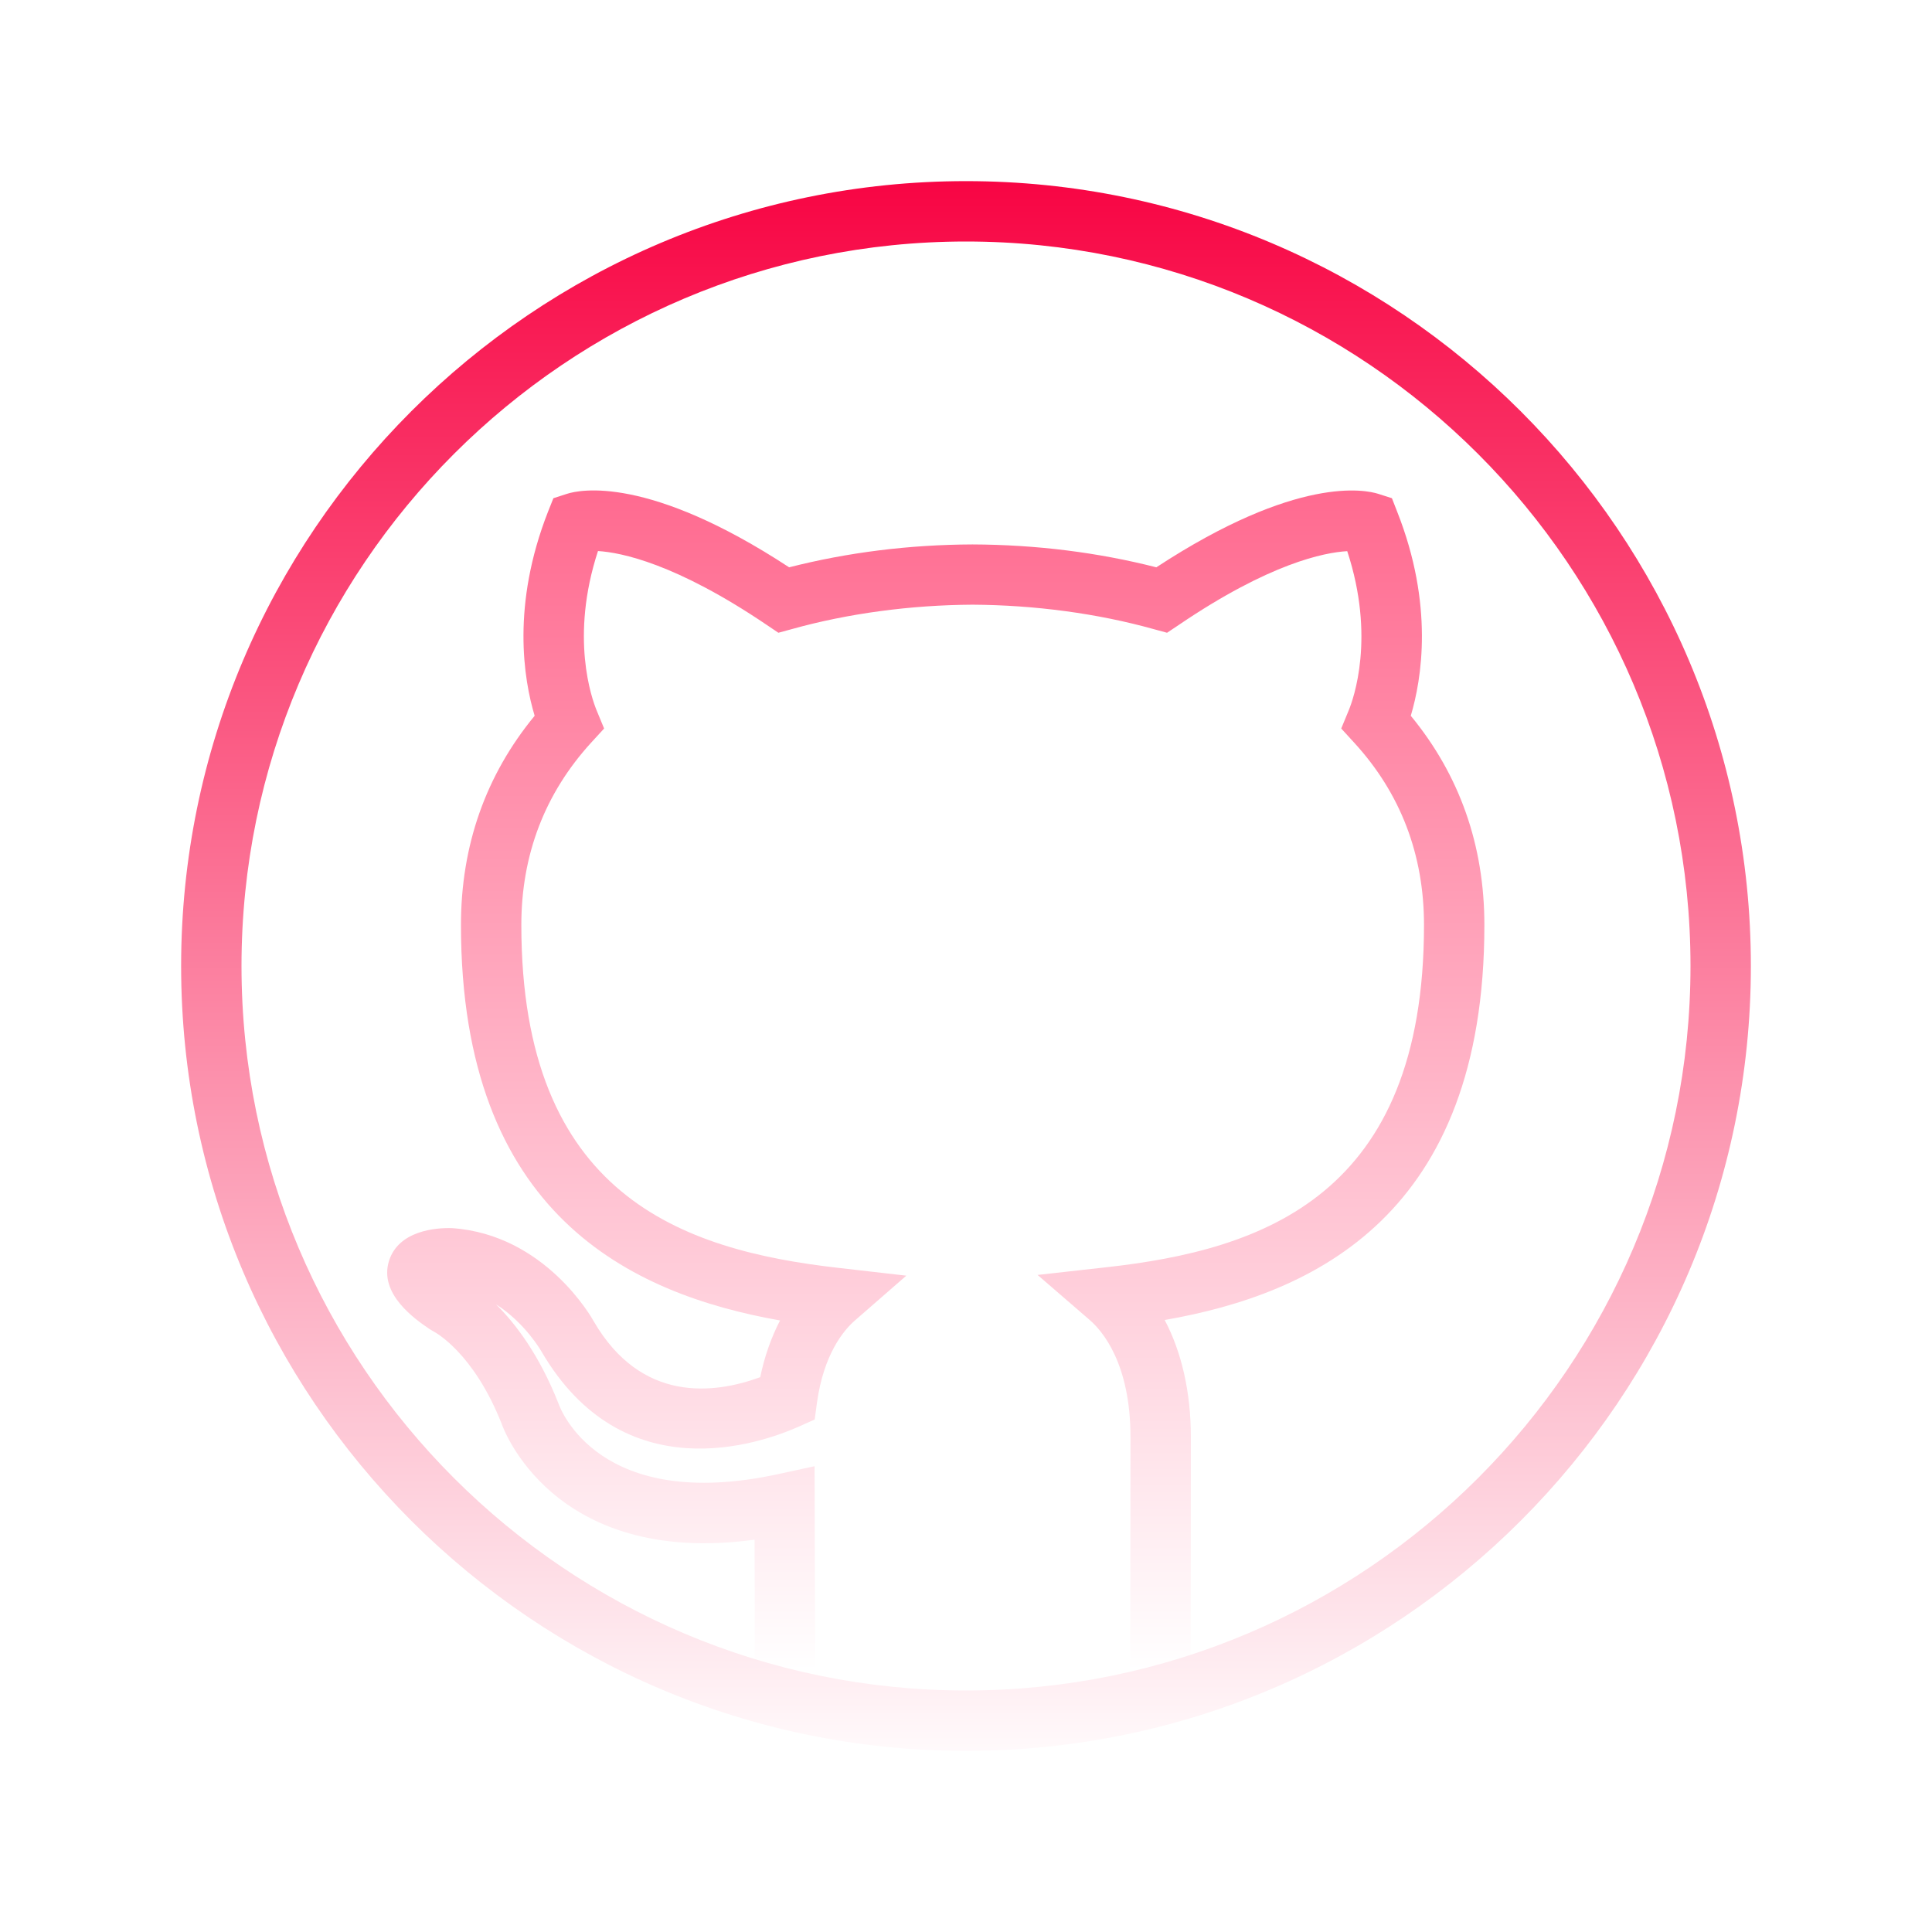
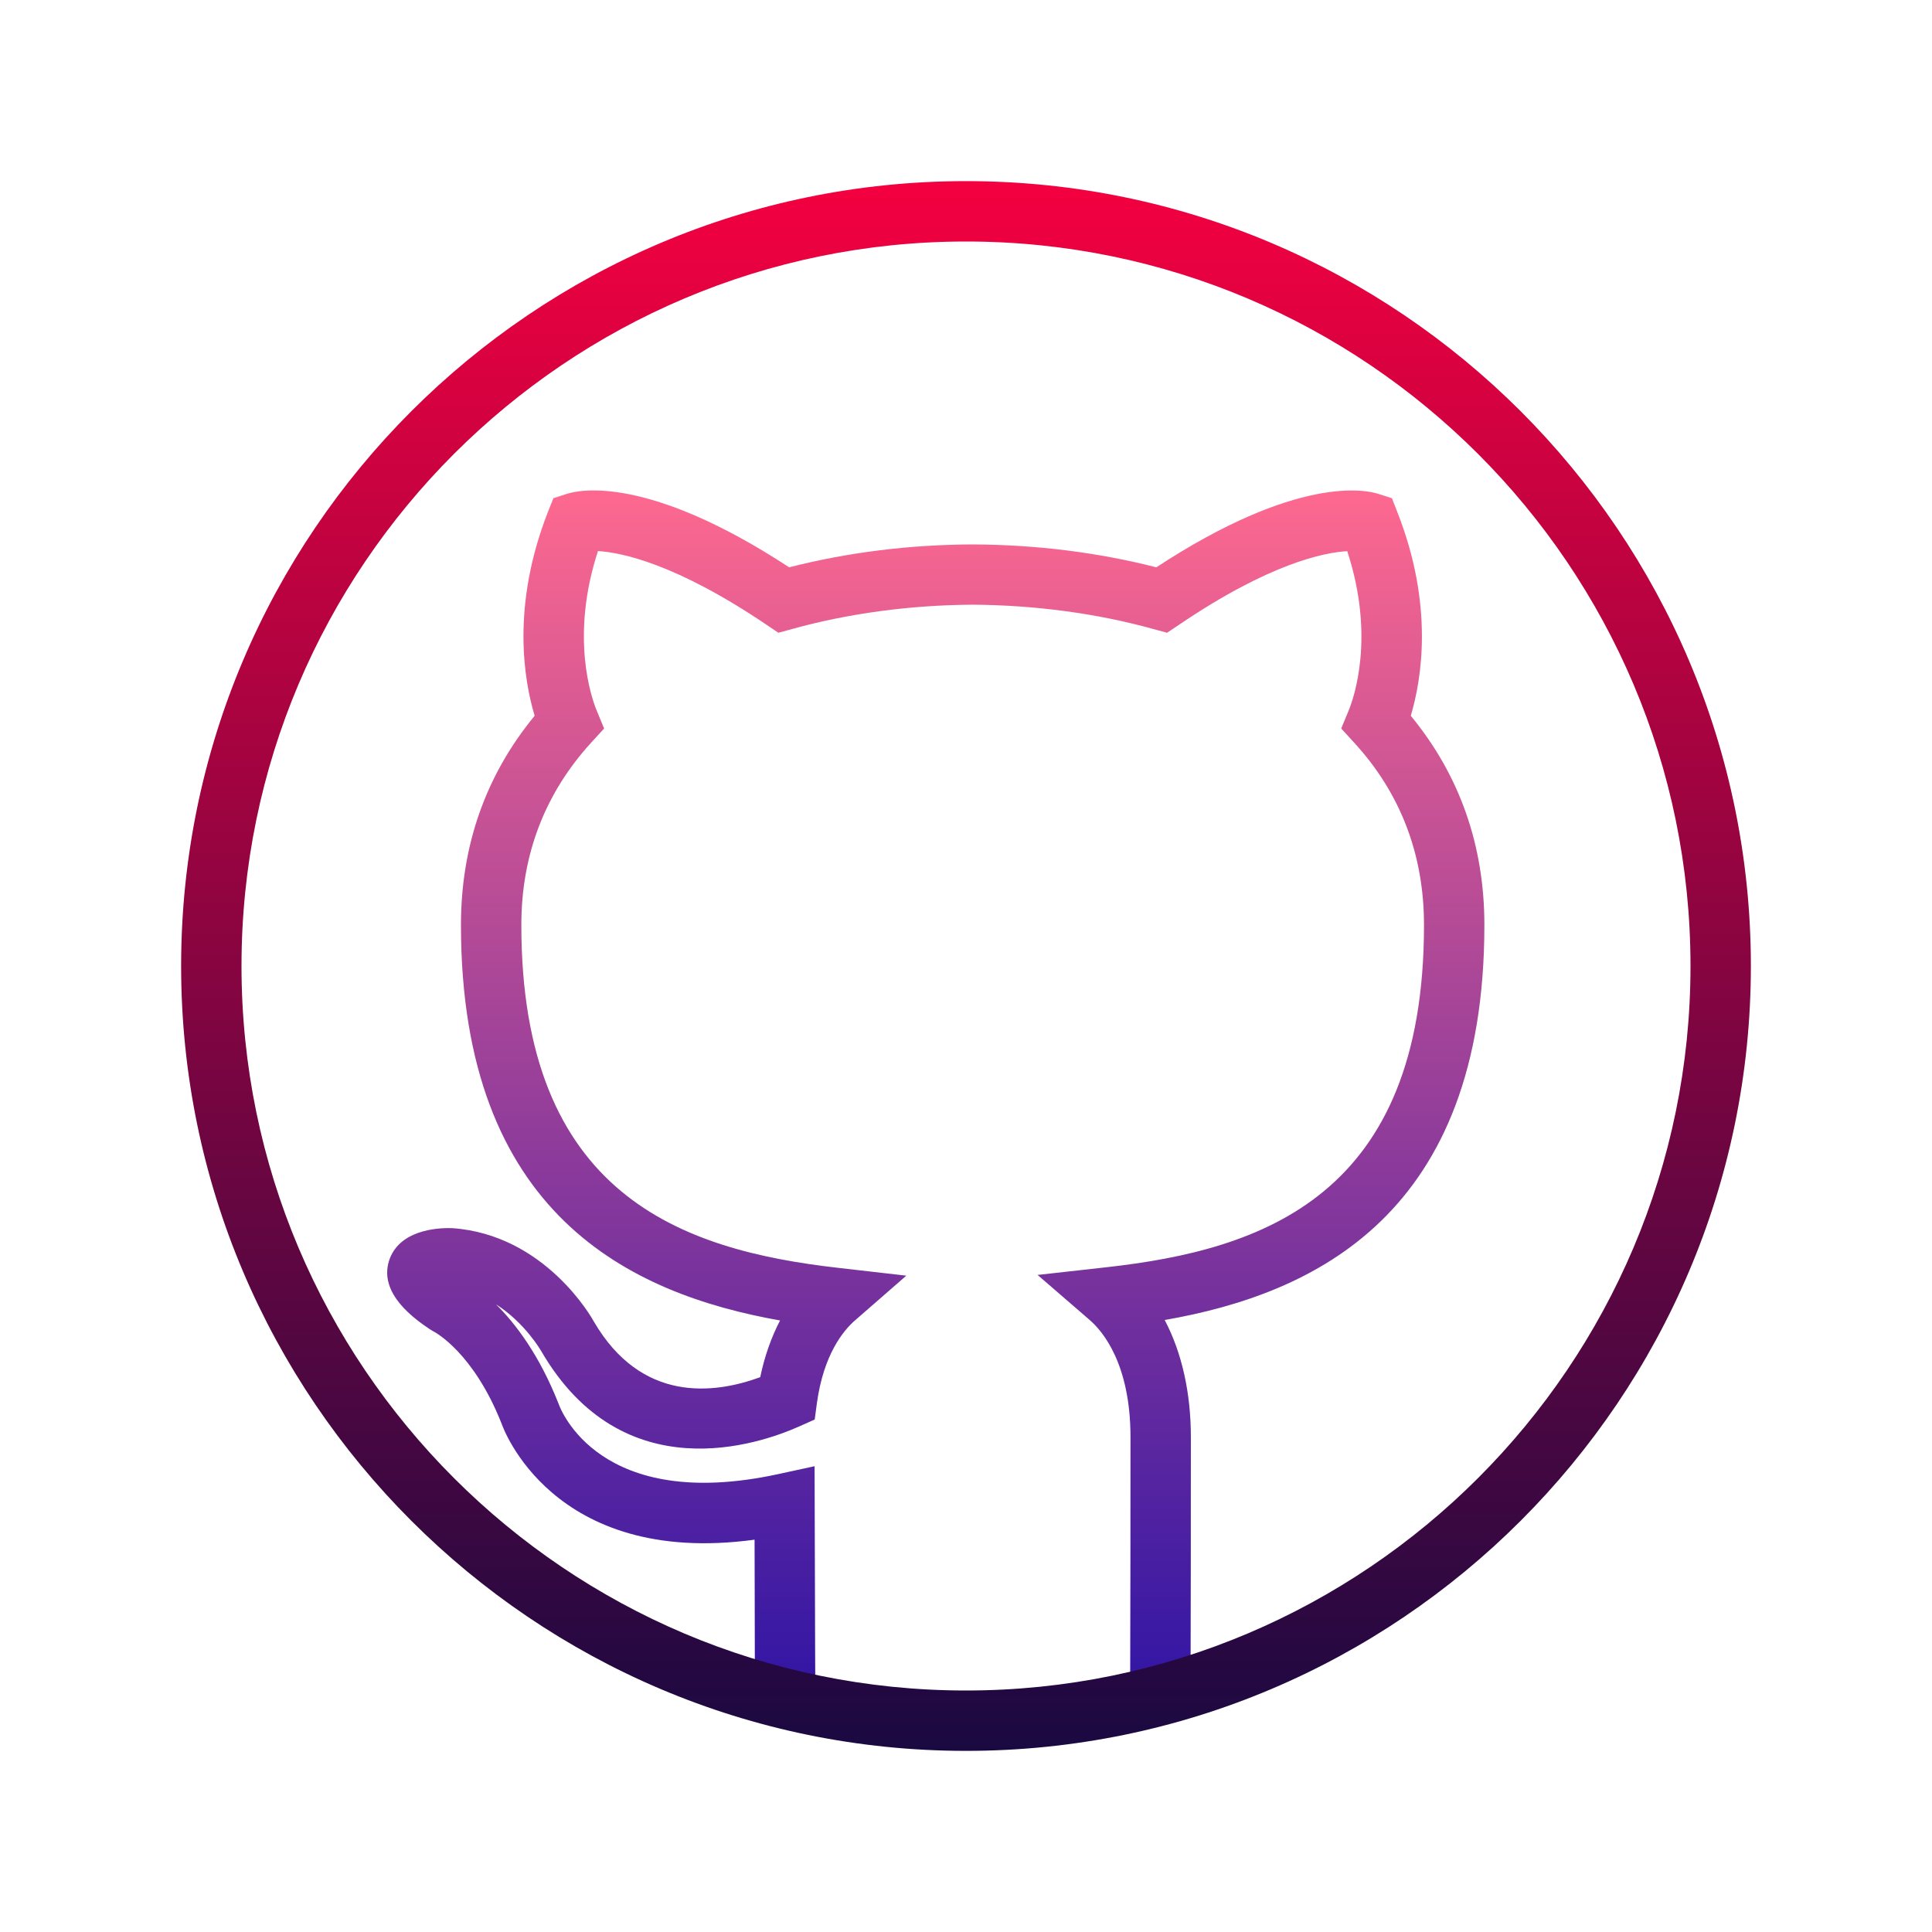
- <svg xmlns="http://www.w3.org/2000/svg" width="64pt" height="64pt" version="1.1" viewBox="0 0 64 64">
+ <svg xmlns="http://www.w3.org/2000/svg" width="64pt" height="64pt" viewBox="0 0 64 64" version="1.1">
  <defs>
-     <linearGradient id="linear0" x1="83.31" x2="83.31" y1="43" y2="148.732" gradientTransform="matrix(0.372093,0,0,0.372093,0,0)" gradientUnits="userSpaceOnUse">
-       <stop offset="0" style="stop-color:#ff698f;stop-opacity:1" />
-       <stop offset="1" style="stop-color:#fff;stop-opacity:1" />
+     <linearGradient id="linear0" gradientUnits="userSpaceOnUse" x1="83.31" y1="43" x2="83.31" y2="148.732" gradientTransform="matrix(0.372093,0,0,0.372093,0,0)">
+       <stop offset="0" style="stop-color:rgb(100%,41.176%,56.078%);stop-opacity:1;" />
+       <stop offset="1" style="stop-color:rgb(20.784%,9.02%,64.314%);stop-opacity:1;" />
    </linearGradient>
-     <linearGradient id="linear1" x1="86" x2="86" y1="13.438" y2="159.011" gradientTransform="matrix(0.372093,0,0,0.372093,0,0)" gradientUnits="userSpaceOnUse">
-       <stop offset="0" style="stop-color:#f80040;stop-opacity:1" />
-       <stop offset="1" style="stop-color:#fff;stop-opacity:1" />
+     <linearGradient id="linear1" gradientUnits="userSpaceOnUse" x1="86" y1="13.438" x2="86" y2="159.011" gradientTransform="matrix(0.372093,0,0,0.372093,0,0)">
+       <stop offset="0" style="stop-color:rgb(97.255%,0%,25.098%);stop-opacity:1;" />
+       <stop offset="1" style="stop-color:rgb(8.235%,3.529%,25.49%);stop-opacity:1;" />
    </linearGradient>
  </defs>
-   <g id="surface16492617">
-     <path style="stroke:none;fill-rule:nonzero;fill:url(#linear0)" d="M 25.008 56.008 C 25.004 55.641 25.004 54.047 25 52.555 L 24.996 51.004 C 18.266 51.918 16.637 47.223 16.621 47.172 C 15.688 44.805 14.41 44.129 14.355 44.102 L 14.23 44.027 C 13.766 43.711 12.539 42.871 12.887 41.766 C 13.203 40.77 14.426 40.664 14.98 40.684 C 18.055 40.898 19.609 43.66 19.672 43.777 C 21.242 46.469 23.637 46.188 25.184 45.621 C 25.324 44.934 25.551 44.301 25.84 43.742 C 20.887 42.863 15.27 40.23 15.27 30.641 C 15.27 28.008 16.09 25.68 17.711 23.711 C 17.348 22.504 16.938 20.047 18.156 16.945 L 18.332 16.504 L 18.781 16.359 C 19.199 16.223 21.473 15.734 26.141 18.793 C 28.07 18.301 30.109 18.043 32.215 18.035 C 34.332 18.043 36.375 18.301 38.305 18.793 C 42.973 15.734 45.238 16.227 45.656 16.359 L 46.109 16.504 L 46.281 16.945 C 47.508 20.043 47.094 22.504 46.734 23.711 C 48.352 25.676 49.172 28.004 49.172 30.641 C 49.172 40.23 43.551 42.859 38.582 43.727 C 39.145 44.793 39.449 46.129 39.449 47.605 C 39.449 49.289 39.445 54.809 39.438 56.008 L 37.438 55.992 C 37.445 54.797 37.449 49.285 37.449 47.605 C 37.449 45.16 36.508 44.082 36.102 43.73 L 34.371 42.234 L 36.645 41.98 C 41.852 41.402 47.172 39.602 47.172 30.641 C 47.172 28.309 46.395 26.277 44.859 24.602 L 44.43 24.133 L 44.672 23.547 C 44.84 23.145 45.566 21.105 44.629 18.258 C 43.871 18.301 42.062 18.656 39.047 20.703 L 38.66 20.961 L 38.215 20.84 C 36.352 20.32 34.277 20.043 32.215 20.031 C 30.164 20.043 28.09 20.32 26.23 20.84 L 25.785 20.961 L 25.402 20.703 C 22.383 18.66 20.57 18.301 19.809 18.254 C 18.875 21.105 19.602 23.145 19.77 23.547 L 20.012 24.133 L 19.582 24.602 C 18.047 26.285 17.27 28.316 17.27 30.641 C 17.27 39.598 22.578 41.41 27.773 42 L 30.023 42.258 L 28.316 43.746 C 27.945 44.07 27.285 44.859 27.062 46.473 L 26.988 47.023 L 26.48 47.25 C 25.16 47.84 20.641 49.41 17.934 44.766 C 17.918 44.738 17.391 43.82 16.43 43.207 C 17.078 43.848 17.863 44.879 18.5 46.492 C 18.566 46.684 19.855 50.117 25.777 48.832 L 26.984 48.57 L 26.996 52.551 C 27 54.035 27.004 55.625 27.008 55.992 Z M 25.008 56.008" />
-     <path style="stroke:none;fill-rule:nonzero;fill:url(#linear1)" d="M 32 58 C 17.664 58 6 46.336 6 32 C 6 17.664 17.664 6 32 6 C 46.336 6 58 17.664 58 32 C 58 46.336 46.336 58 32 58 Z M 32 8 C 18.766 8 8 18.766 8 32 C 8 45.234 18.766 56 32 56 C 45.234 56 56 45.234 56 32 C 56 18.766 45.234 8 32 8 Z M 32 8" />
+   <g id="surface23614436">
+     <path style=" stroke:none;fill-rule:nonzero;fill:url(#linear0);" d="M 25.008 56.008 C 25.004 55.641 25.004 54.047 25 52.555 L 24.996 51.004 C 18.266 51.918 16.637 47.223 16.621 47.172 C 15.688 44.805 14.41 44.129 14.355 44.102 L 14.23 44.027 C 13.766 43.711 12.539 42.871 12.887 41.766 C 13.203 40.77 14.426 40.664 14.98 40.684 C 18.055 40.898 19.609 43.66 19.672 43.777 C 21.242 46.469 23.637 46.188 25.184 45.621 C 25.324 44.934 25.551 44.301 25.84 43.742 C 20.887 42.863 15.27 40.23 15.27 30.641 C 15.27 28.008 16.09 25.68 17.711 23.711 C 17.348 22.504 16.938 20.047 18.156 16.945 L 18.332 16.504 L 18.781 16.359 C 19.199 16.223 21.473 15.734 26.141 18.793 C 28.07 18.301 30.109 18.043 32.215 18.035 C 34.332 18.043 36.375 18.301 38.305 18.793 C 42.973 15.734 45.238 16.227 45.656 16.359 L 46.109 16.504 L 46.281 16.945 C 47.508 20.043 47.094 22.504 46.734 23.711 C 48.352 25.676 49.172 28.004 49.172 30.641 C 49.172 40.23 43.551 42.859 38.582 43.727 C 39.145 44.793 39.449 46.129 39.449 47.605 C 39.449 49.289 39.445 54.809 39.438 56.008 L 37.438 55.992 C 37.445 54.797 37.449 49.285 37.449 47.605 C 37.449 45.16 36.508 44.082 36.102 43.73 L 34.371 42.234 L 36.645 41.98 C 41.852 41.402 47.172 39.602 47.172 30.641 C 47.172 28.309 46.395 26.277 44.859 24.602 L 44.43 24.133 L 44.672 23.547 C 44.84 23.145 45.566 21.105 44.629 18.258 C 43.871 18.301 42.062 18.656 39.047 20.703 L 38.66 20.961 L 38.215 20.84 C 36.352 20.32 34.277 20.043 32.215 20.031 C 30.164 20.043 28.09 20.32 26.23 20.84 L 25.785 20.961 L 25.402 20.703 C 22.383 18.66 20.57 18.301 19.809 18.254 C 18.875 21.105 19.602 23.145 19.77 23.547 L 20.012 24.133 L 19.582 24.602 C 18.047 26.285 17.27 28.316 17.27 30.641 C 17.27 39.598 22.578 41.41 27.773 42 L 30.023 42.258 L 28.316 43.746 C 27.945 44.07 27.285 44.859 27.062 46.473 L 26.988 47.023 L 26.48 47.25 C 25.16 47.84 20.641 49.41 17.934 44.766 C 17.918 44.738 17.391 43.82 16.43 43.207 C 17.078 43.848 17.863 44.879 18.5 46.492 C 18.566 46.684 19.855 50.117 25.777 48.832 L 26.984 48.57 L 26.996 52.551 C 27 54.035 27.004 55.625 27.008 55.992 Z M 25.008 56.008 " />
+     <path style=" stroke:none;fill-rule:nonzero;fill:url(#linear1);" d="M 32 58 C 17.664 58 6 46.336 6 32 C 6 17.664 17.664 6 32 6 C 46.336 6 58 17.664 58 32 C 58 46.336 46.336 58 32 58 Z M 32 8 C 18.766 8 8 18.766 8 32 C 8 45.234 18.766 56 32 56 C 45.234 56 56 45.234 56 32 C 56 18.766 45.234 8 32 8 Z M 32 8 " />
  </g>
</svg>
